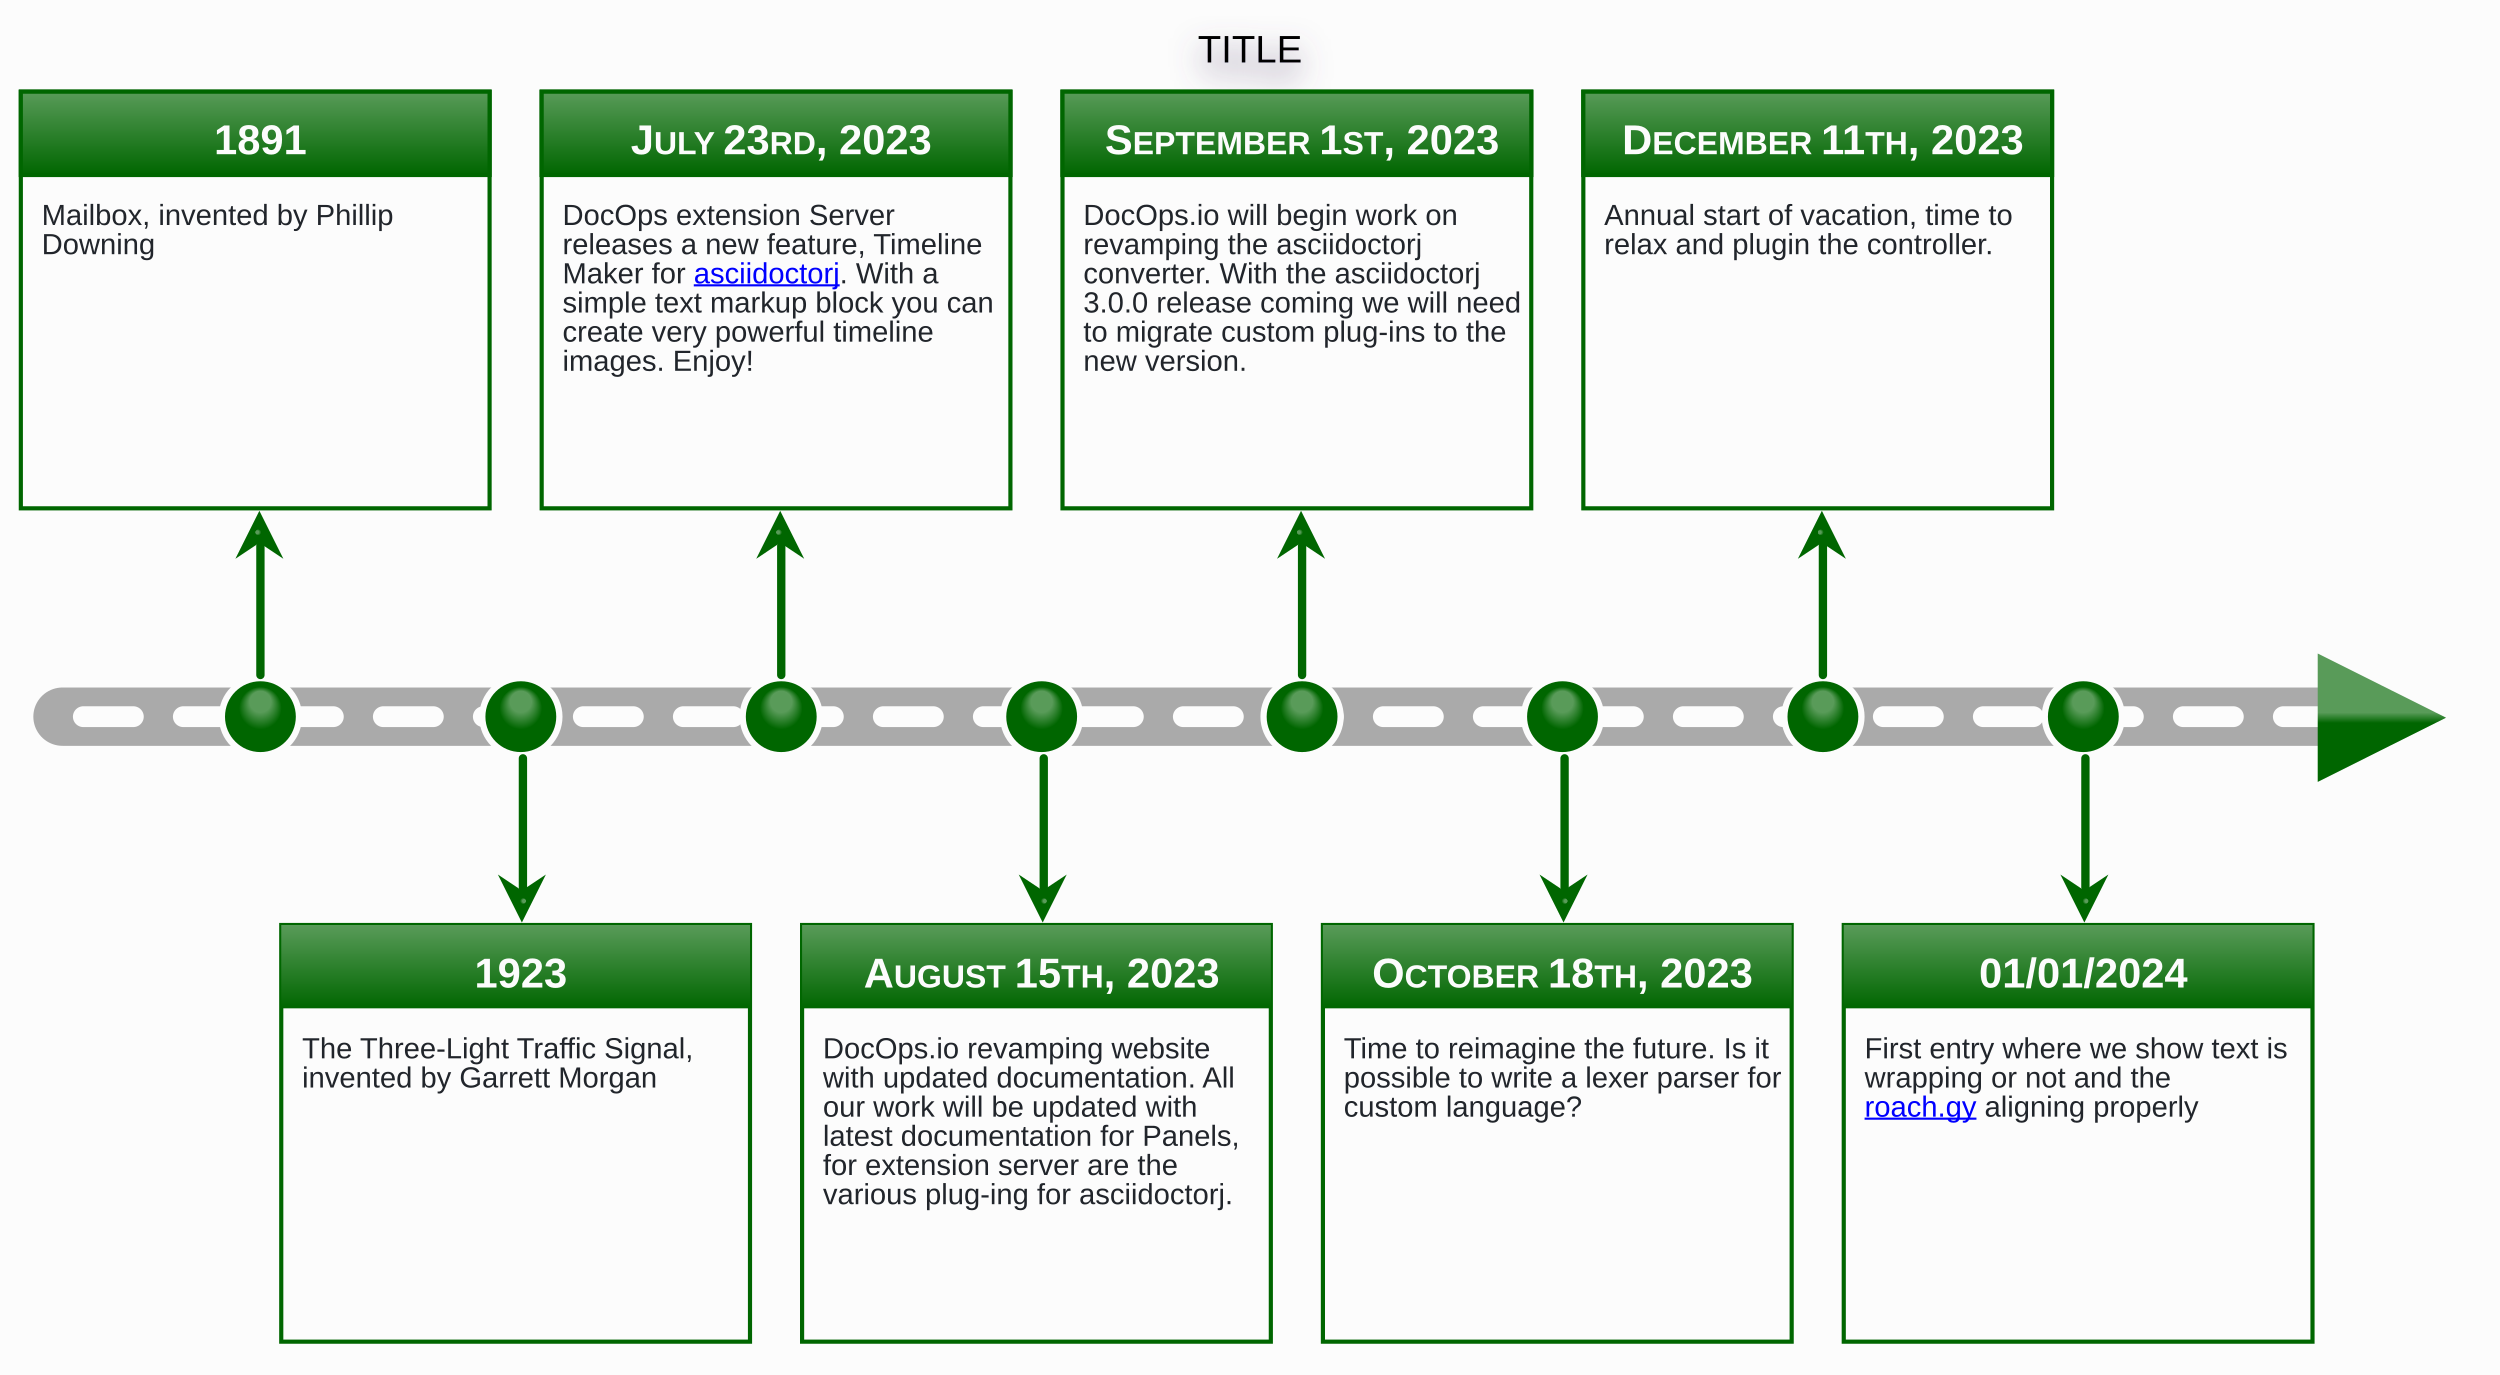
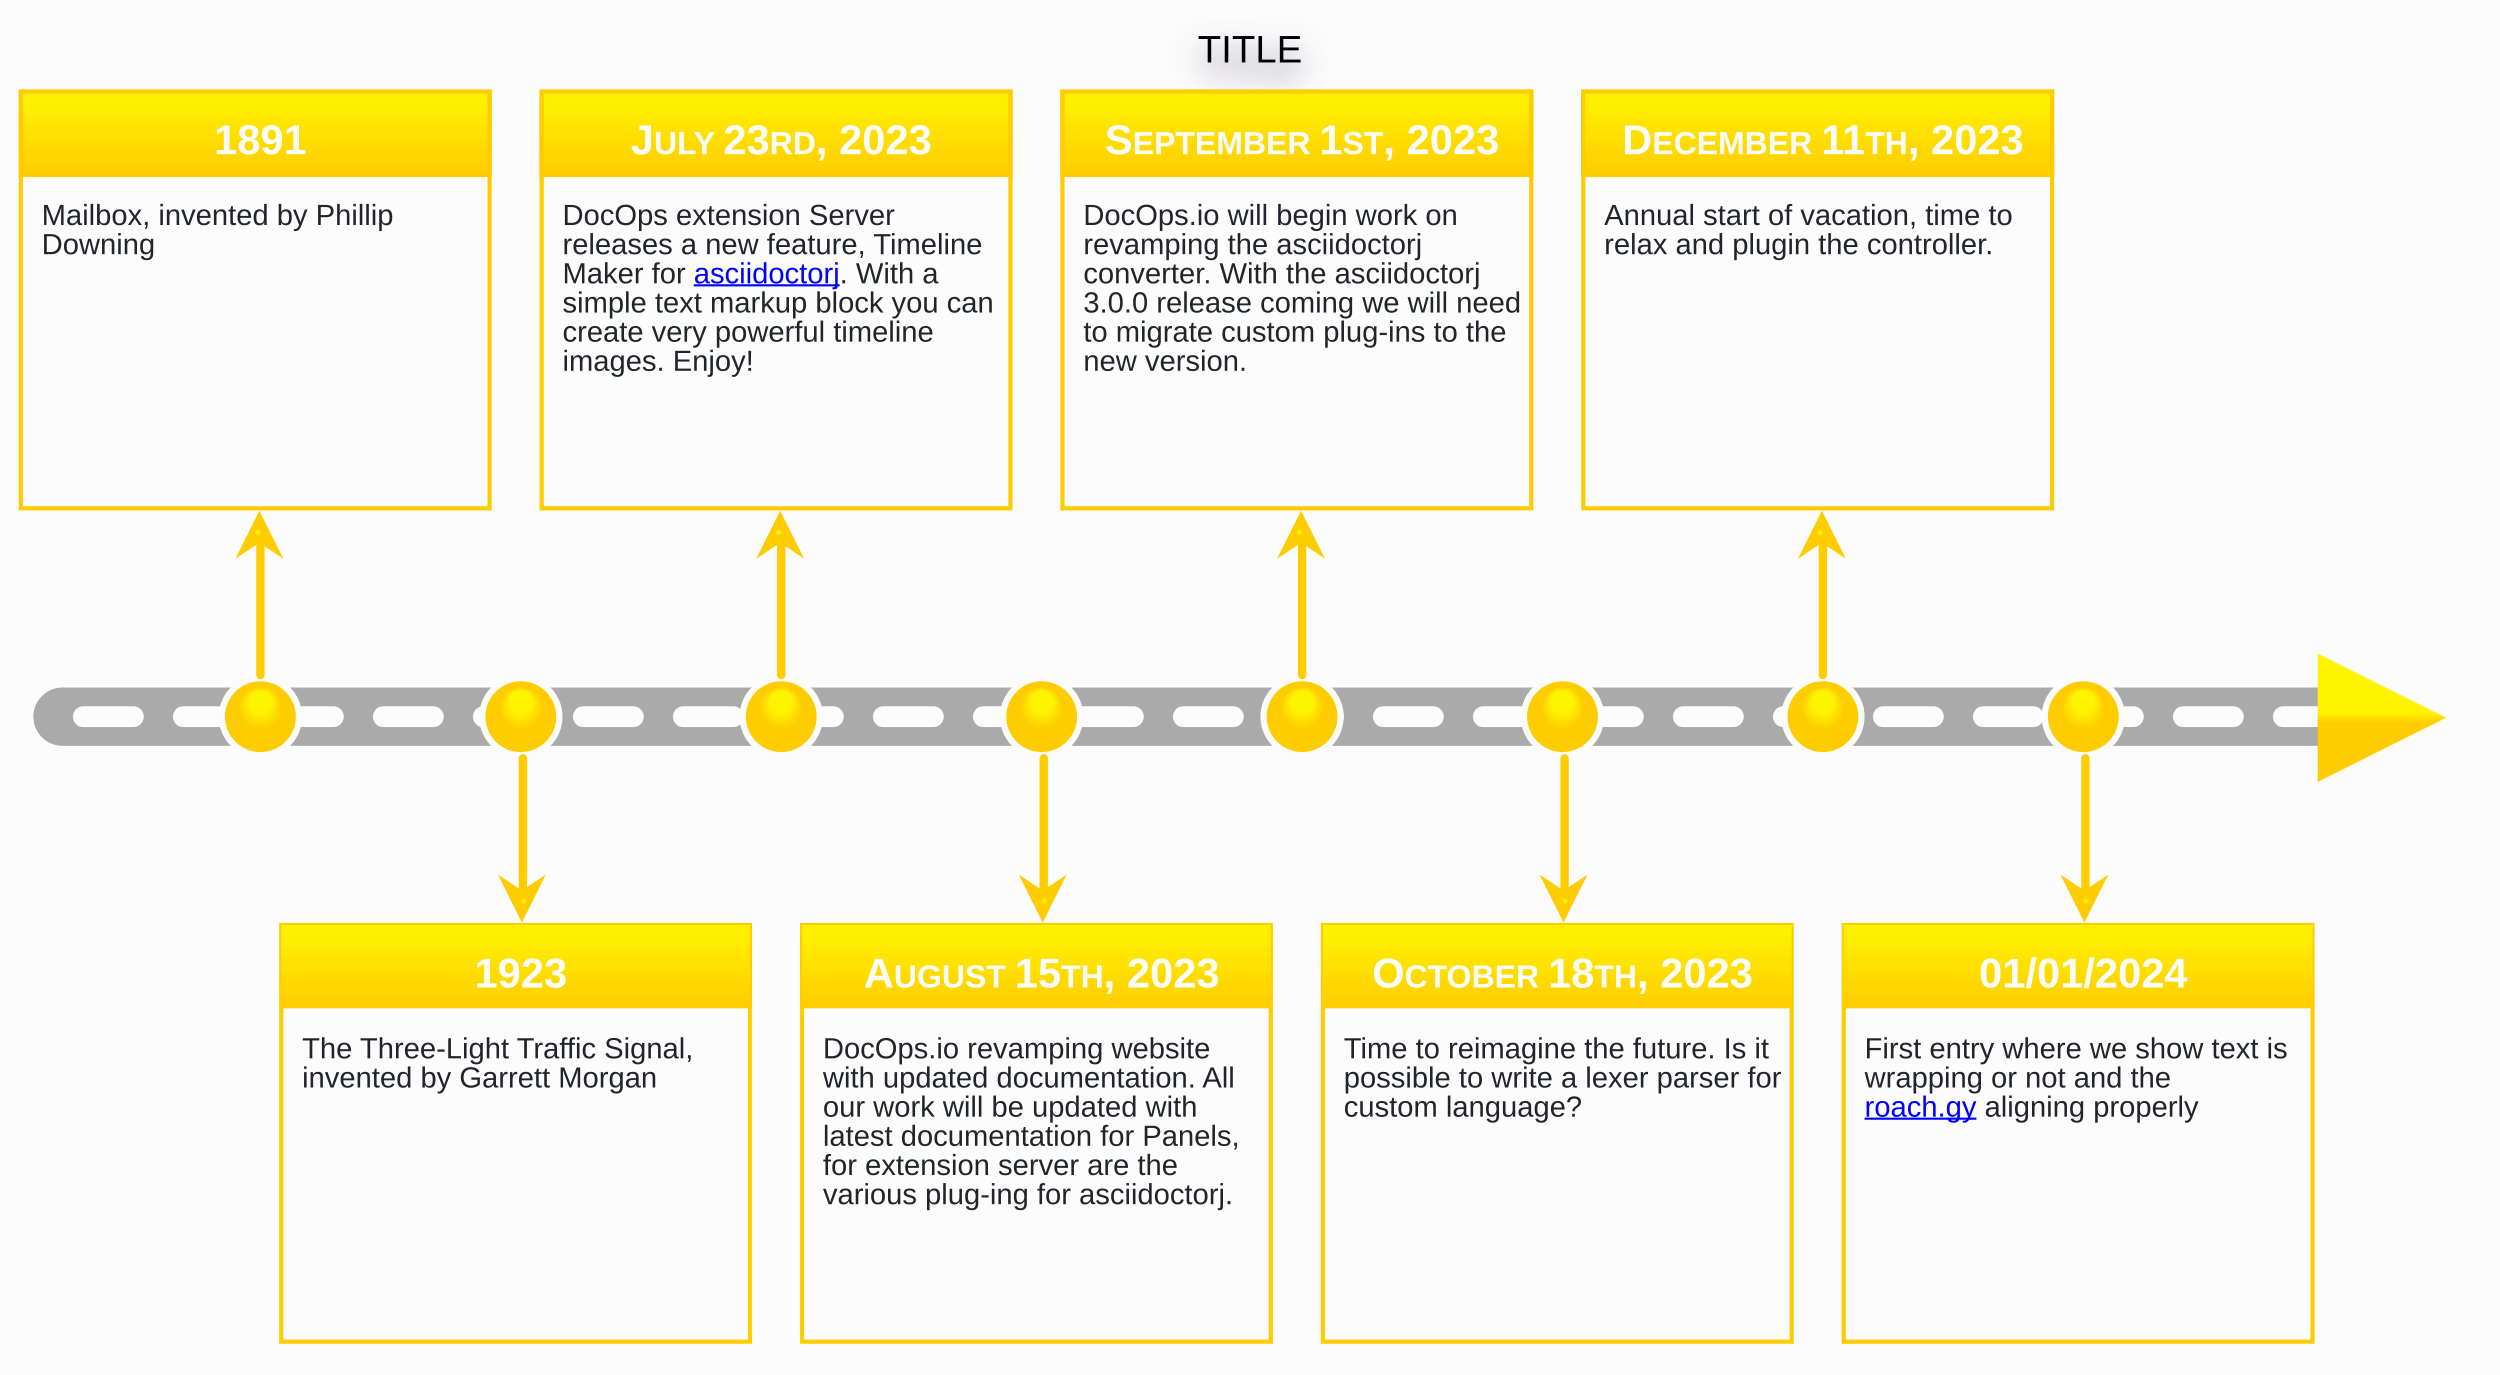
<svg xmlns="http://www.w3.org/2000/svg" xmlns:xlink="http://www.w3.org/1999/xlink" width="720.0" height="396" viewBox="0 0 720.0 396" preserveAspectRatio="xMidYMin slice">
  <defs>
    <linearGradient id="panelBack" x2="1" y2="1">
      <stop class="stop1" offset="0%" stop-color="#939393" />
      <stop class="stop2" offset="50%" stop-color="#5d5d5d" />
      <stop class="stop3" offset="100%" stop-color="#282828" />
    </linearGradient>
-     <linearGradient id="arrowColor_042a178c-e941-416b-b56e-39a5e201c177" x2="0%" y2="100%">
-       <stop stop-color="#599b59" stop-opacity="1" offset="0%" />
-       <stop stop-color="hsl(120.0,100.0%,20.0%)" stop-opacity="1" offset="100%" />
+     <linearGradient id="arrowColor_d50f6f3e-5414-4e05-a908-1e7b08f9768b" x2="0%" y2="100%">
+       <stop stop-color="#fff400" stop-opacity="1" offset="0%" />
+       <stop stop-color="hsl(48.0,100.0%,50.0%)" stop-opacity="1" offset="100%" />
    </linearGradient>
-     <linearGradient id="topBar_042a178c-e941-416b-b56e-39a5e201c177" x2="0%" y2="100%">
-       <stop stop-color="#599b59" stop-opacity="1" offset="0%" />
-       <stop stop-color="hsl(120.0,100.0%,20.0%)" stop-opacity="1" offset="100%" />
+     <linearGradient id="topBar_d50f6f3e-5414-4e05-a908-1e7b08f9768b" x2="0%" y2="100%">
+       <stop stop-color="#fff400" stop-opacity="1" offset="0%" />
+       <stop stop-color="hsl(48.0,100.0%,50.0%)" stop-opacity="1" offset="100%" />
    </linearGradient>
    <marker id="triangle" viewBox="0 0 10 10" refX="1" refY="5" markerUnits="strokeWidth" markerWidth="5" markerHeight="5" orient="auto">
      <path d="M 0 0 L 10 5 L 0 10 z" fill="#aaaaaa" />
    </marker>
-     <radialGradient id="outlineGradient_042a178c-e941-416b-b56e-39a5e201c177" cx="50%" cy="50%" r="50%" fx="50%" fy="20%">
-       <stop offset="30%" style="stop-color:#599b59; stop-opacity:1" />
-       <stop offset="60%" style="stop-color:#006600; stop-opacity:1" />
+     <radialGradient id="outlineGradient_d50f6f3e-5414-4e05-a908-1e7b08f9768b" cx="50%" cy="50%" r="50%" fx="50%" fy="20%">
+       <stop offset="30%" style="stop-color:#fff400; stop-opacity:1" />
+       <stop offset="60%" style="stop-color:#ffcc00; stop-opacity:1" />
    </radialGradient>
    <style>
        .edge { filter: drop-shadow(0 2mm 2mm #66557c); }
        .cricleedge { filter: drop-shadow(0 2mm 2mm #a899bd); }
        .odd { font-size:14px; font-family: Arial, Helvetica, sans-serif; fill: #000000;}
        .even { font-size:14px; font-family: Arial, Helvetica, sans-serif; fill: #000000;}
        .rmLink { fill: #0000bb; text-decoration: underline; }
        .main_pane { fill: #f1f5f8; }
        .each_tm { fill: #fcfcfc; }
        .tm_title { fill: rgba(0, 0, 0, 0.96); }
    </style>
  </defs>
  <rect fill="#fcfcfc" width="100%" height="100%" />
  <g transform="scale(0.6)">
    <text x="600" y="30" text-anchor="middle" style="font-size: 24px;font-family: Arial, Helvetica, sans-serif; font-variant:small-caps" class="edge" fill="#000000">title</text>
    <g transform="translate(0,24) scale(1.0)">
      <g transform="translate(30,320)">
-         <path d="M0,0 h1100" stroke="#aaaaaa" stroke-width="28" fill="url(#arrowColor_042a178c-e941-416b-b56e-39a5e201c177)" class="raise" stroke-linecap="round" stroke-linejoin="round" />
+         <path d="M0,0 h1100" stroke="#aaaaaa" stroke-width="28" fill="url(#arrowColor_d50f6f3e-5414-4e05-a908-1e7b08f9768b)" class="raise" stroke-linecap="round" stroke-linejoin="round" />
        <line x1="10" y1="0" x2="1100" y2="0" stroke="#fcfcfc" stroke-width="10" fill="#ffffff" stroke-dasharray="24 24 24" stroke-linecap="round" stroke-linejoin="round" />
        <g transform="translate(1100,-2)">
-           <polygon points="0,5 0,0 5,2.5" stroke="url(#arrowColor_042a178c-e941-416b-b56e-39a5e201c177)" stroke-width="35" fill="url(#arrowColor_042a178c-e941-416b-b56e-39a5e201c177)" />
+           <polygon points="0,5 0,0 5,2.5" stroke="url(#arrowColor_d50f6f3e-5414-4e05-a908-1e7b08f9768b)" stroke-width="35" fill="url(#arrowColor_d50f6f3e-5414-4e05-a908-1e7b08f9768b)" />
        </g>
      </g>
      <g transform="translate(0,0)" class="odd">
        <g transform="translate(125,320)">
          <circle cx="0" cy="0" r="20" fill="#fcfcfc" />
-           <circle cx="0" cy="0" r="17" fill="url(#outlineGradient_042a178c-e941-416b-b56e-39a5e201c177)" />
-           <g transform="translate(-135,-182)">
-             <path d="M135,100 v62" stroke-width="4" stroke-linecap="round" stroke-linejoin="round" stroke="#006600" />
-           </g>
-           <g transform="translate(-3,-86),rotate(-90)">
-             <polygon points="0,5 1.667,2.5 0,0 5,2.5" stroke-width="7" stroke="url(#outlineGradient_042a178c-e941-416b-b56e-39a5e201c177)" />
-           </g>
-         </g>
-         <rect x="10" y="20" width="225" height="200" fill="#fcfcfc" stroke="#006600" stroke-width="2" />
-         <rect x="10" y="20" width="225" height="40" fill="url(#topBar_042a178c-e941-416b-b56e-39a5e201c177)" stroke="#006600" stroke-width="2" />
+           <circle cx="0" cy="0" r="17" fill="url(#outlineGradient_d50f6f3e-5414-4e05-a908-1e7b08f9768b)" />
+           <g transform="translate(-135,-182)">
+             <path d="M135,100 v62" stroke-width="4" stroke-linecap="round" stroke-linejoin="round" stroke="#ffcc00" />
+           </g>
+           <g transform="translate(-3,-86),rotate(-90)">
+             <polygon points="0,5 1.667,2.5 0,0 5,2.5" stroke-width="7" stroke="url(#outlineGradient_d50f6f3e-5414-4e05-a908-1e7b08f9768b)" />
+           </g>
+         </g>
+         <rect x="10" y="20" width="225" height="200" fill="#fcfcfc" stroke="#ffcc00" stroke-width="2" />
+         <rect x="10" y="20" width="225" height="40" fill="url(#topBar_d50f6f3e-5414-4e05-a908-1e7b08f9768b)" stroke="#ffcc00" stroke-width="2" />
        <text x="125" y="50" fill="#000000" text-anchor="middle" style="font-family: Arial, Helvetica, sans-serif;  text-anchor:middle; font-size: 20px; fill: #fcfcfc; letter-spacing: normal;font-weight: bold;font-variant: small-caps;" class="glass raiseText">
        1891
    </text>
        <text x="20" y="70" font-size="14px" font-family="Arial, Helvetica, sans-serif" fill="#21252B">
          <tspan x="20" dy="14"> Mailbox, invented by Phillip </tspan>
          <tspan x="20" dy="14">Downing </tspan>
        </text>
      </g>
      <g transform="translate(125,0)" class="even">
        <g transform="translate(125,320)">
          <circle cx="0" cy="0" r="20" fill="#fcfcfc" />
-           <circle cx="0" cy="0" r="17" fill="url(#outlineGradient_042a178c-e941-416b-b56e-39a5e201c177)" />
-           <g transform="translate(-134,-80)">
-             <path d="M135,100 v62" stroke-width="4" stroke-linecap="round" stroke-linejoin="round" stroke="#006600" />
-           </g>
-           <g transform="translate(3,86),rotate(90)">
-             <polygon points="0,5 1.667,2.5 0,0 5,2.5" stroke-width="7" stroke="url(#outlineGradient_042a178c-e941-416b-b56e-39a5e201c177)" />
-           </g>
-         </g>
-         <rect x="10" y="420" width="225" height="200" fill="#fcfcfc" stroke="#006600" stroke-width="2" />
-         <rect x="10" y="420" width="225" height="40" fill="url(#topBar_042a178c-e941-416b-b56e-39a5e201c177)" stroke-width="2" />
+           <circle cx="0" cy="0" r="17" fill="url(#outlineGradient_d50f6f3e-5414-4e05-a908-1e7b08f9768b)" />
+           <g transform="translate(-134,-80)">
+             <path d="M135,100 v62" stroke-width="4" stroke-linecap="round" stroke-linejoin="round" stroke="#ffcc00" />
+           </g>
+           <g transform="translate(3,86),rotate(90)">
+             <polygon points="0,5 1.667,2.5 0,0 5,2.5" stroke-width="7" stroke="url(#outlineGradient_d50f6f3e-5414-4e05-a908-1e7b08f9768b)" />
+           </g>
+         </g>
+         <rect x="10" y="420" width="225" height="200" fill="#fcfcfc" stroke="#ffcc00" stroke-width="2" />
+         <rect x="10" y="420" width="225" height="40" fill="url(#topBar_d50f6f3e-5414-4e05-a908-1e7b08f9768b)" stroke-width="2" />
        <text x="125" y="450" fill="#000000" text-anchor="middle" style="font-family: Arial, Helvetica, sans-serif;  text-anchor:middle; font-size: 20px; fill: #fcfcfc; letter-spacing: normal;font-weight: bold;font-variant: small-caps;" class="glass raiseText">
            1923
        </text>
        <text x="20" y="470" font-size="14px" font-family="Arial, Helvetica, sans-serif" fill="#21252B">
          <tspan x="20" dy="14"> The Three-Light Traffic Signal, </tspan>
          <tspan x="20" dy="14">invented by Garrett Morgan </tspan>
        </text>
      </g>
      <g transform="translate(250,0)" class="odd">
        <g transform="translate(125,320)">
          <circle cx="0" cy="0" r="20" fill="#fcfcfc" />
-           <circle cx="0" cy="0" r="17" fill="url(#outlineGradient_042a178c-e941-416b-b56e-39a5e201c177)" />
-           <g transform="translate(-135,-182)">
-             <path d="M135,100 v62" stroke-width="4" stroke-linecap="round" stroke-linejoin="round" stroke="#006600" />
-           </g>
-           <g transform="translate(-3,-86),rotate(-90)">
-             <polygon points="0,5 1.667,2.5 0,0 5,2.5" stroke-width="7" stroke="url(#outlineGradient_042a178c-e941-416b-b56e-39a5e201c177)" />
-           </g>
-         </g>
-         <rect x="10" y="20" width="225" height="200" fill="#fcfcfc" stroke="#006600" stroke-width="2" />
-         <rect x="10" y="20" width="225" height="40" fill="url(#topBar_042a178c-e941-416b-b56e-39a5e201c177)" stroke="#006600" stroke-width="2" />
+           <circle cx="0" cy="0" r="17" fill="url(#outlineGradient_d50f6f3e-5414-4e05-a908-1e7b08f9768b)" />
+           <g transform="translate(-135,-182)">
+             <path d="M135,100 v62" stroke-width="4" stroke-linecap="round" stroke-linejoin="round" stroke="#ffcc00" />
+           </g>
+           <g transform="translate(-3,-86),rotate(-90)">
+             <polygon points="0,5 1.667,2.5 0,0 5,2.5" stroke-width="7" stroke="url(#outlineGradient_d50f6f3e-5414-4e05-a908-1e7b08f9768b)" />
+           </g>
+         </g>
+         <rect x="10" y="20" width="225" height="200" fill="#fcfcfc" stroke="#ffcc00" stroke-width="2" />
+         <rect x="10" y="20" width="225" height="40" fill="url(#topBar_d50f6f3e-5414-4e05-a908-1e7b08f9768b)" stroke="#ffcc00" stroke-width="2" />
        <text x="125" y="50" fill="#000000" text-anchor="middle" style="font-family: Arial, Helvetica, sans-serif;  text-anchor:middle; font-size: 20px; fill: #fcfcfc; letter-spacing: normal;font-weight: bold;font-variant: small-caps;" class="glass raiseText">
            July 23rd, 2023
        </text>
        <text x="20" y="70" font-size="14px" font-family="Arial, Helvetica, sans-serif" fill="#21252B">
          <tspan x="20" dy="14"> DocOps extension Server </tspan>
          <tspan x="20" dy="14">releases a new feature, Timeline </tspan>
          <tspan x="20" dy="14">Maker for <a xlink:href="https://github.com/asciidoctor/asciidoctorj" target="_blank" style="fill: blue; text-decoration: underline;">asciidoctorj</a>. With a </tspan>
          <tspan x="20" dy="14">simple text markup block you can </tspan>
          <tspan x="20" dy="14">create very powerful timeline </tspan>
          <tspan x="20" dy="14">images. Enjoy! </tspan>
        </text>
      </g>
      <g transform="translate(375,0)" class="even">
        <g transform="translate(125,320)">
          <circle cx="0" cy="0" r="20" fill="#fcfcfc" />
-           <circle cx="0" cy="0" r="17" fill="url(#outlineGradient_042a178c-e941-416b-b56e-39a5e201c177)" />
-           <g transform="translate(-134,-80)">
-             <path d="M135,100 v62" stroke-width="4" stroke-linecap="round" stroke-linejoin="round" stroke="#006600" />
-           </g>
-           <g transform="translate(3,86),rotate(90)">
-             <polygon points="0,5 1.667,2.5 0,0 5,2.5" stroke-width="7" stroke="url(#outlineGradient_042a178c-e941-416b-b56e-39a5e201c177)" />
-           </g>
-         </g>
-         <rect x="10" y="420" width="225" height="200" fill="#fcfcfc" stroke="#006600" stroke-width="2" />
-         <rect x="10" y="420" width="225" height="40" fill="url(#topBar_042a178c-e941-416b-b56e-39a5e201c177)" stroke-width="2" />
+           <circle cx="0" cy="0" r="17" fill="url(#outlineGradient_d50f6f3e-5414-4e05-a908-1e7b08f9768b)" />
+           <g transform="translate(-134,-80)">
+             <path d="M135,100 v62" stroke-width="4" stroke-linecap="round" stroke-linejoin="round" stroke="#ffcc00" />
+           </g>
+           <g transform="translate(3,86),rotate(90)">
+             <polygon points="0,5 1.667,2.5 0,0 5,2.5" stroke-width="7" stroke="url(#outlineGradient_d50f6f3e-5414-4e05-a908-1e7b08f9768b)" />
+           </g>
+         </g>
+         <rect x="10" y="420" width="225" height="200" fill="#fcfcfc" stroke="#ffcc00" stroke-width="2" />
+         <rect x="10" y="420" width="225" height="40" fill="url(#topBar_d50f6f3e-5414-4e05-a908-1e7b08f9768b)" stroke-width="2" />
        <text x="125" y="450" fill="#000000" text-anchor="middle" style="font-family: Arial, Helvetica, sans-serif;  text-anchor:middle; font-size: 20px; fill: #fcfcfc; letter-spacing: normal;font-weight: bold;font-variant: small-caps;" class="glass raiseText">
            August 15th, 2023
        </text>
        <text x="20" y="470" font-size="14px" font-family="Arial, Helvetica, sans-serif" fill="#21252B">
          <tspan x="20" dy="14"> DocOps.io revamping website </tspan>
          <tspan x="20" dy="14">with updated documentation. All </tspan>
          <tspan x="20" dy="14">our work will be updated with </tspan>
          <tspan x="20" dy="14">latest documentation for Panels, </tspan>
          <tspan x="20" dy="14">for extension server are the </tspan>
          <tspan x="20" dy="14">various plug-ing for asciidoctorj. </tspan>
        </text>
      </g>
      <g transform="translate(500,0)" class="odd">
        <g transform="translate(125,320)">
          <circle cx="0" cy="0" r="20" fill="#fcfcfc" />
-           <circle cx="0" cy="0" r="17" fill="url(#outlineGradient_042a178c-e941-416b-b56e-39a5e201c177)" />
-           <g transform="translate(-135,-182)">
-             <path d="M135,100 v62" stroke-width="4" stroke-linecap="round" stroke-linejoin="round" stroke="#006600" />
-           </g>
-           <g transform="translate(-3,-86),rotate(-90)">
-             <polygon points="0,5 1.667,2.5 0,0 5,2.5" stroke-width="7" stroke="url(#outlineGradient_042a178c-e941-416b-b56e-39a5e201c177)" />
-           </g>
-         </g>
-         <rect x="10" y="20" width="225" height="200" fill="#fcfcfc" stroke="#006600" stroke-width="2" />
-         <rect x="10" y="20" width="225" height="40" fill="url(#topBar_042a178c-e941-416b-b56e-39a5e201c177)" stroke="#006600" stroke-width="2" />
+           <circle cx="0" cy="0" r="17" fill="url(#outlineGradient_d50f6f3e-5414-4e05-a908-1e7b08f9768b)" />
+           <g transform="translate(-135,-182)">
+             <path d="M135,100 v62" stroke-width="4" stroke-linecap="round" stroke-linejoin="round" stroke="#ffcc00" />
+           </g>
+           <g transform="translate(-3,-86),rotate(-90)">
+             <polygon points="0,5 1.667,2.5 0,0 5,2.5" stroke-width="7" stroke="url(#outlineGradient_d50f6f3e-5414-4e05-a908-1e7b08f9768b)" />
+           </g>
+         </g>
+         <rect x="10" y="20" width="225" height="200" fill="#fcfcfc" stroke="#ffcc00" stroke-width="2" />
+         <rect x="10" y="20" width="225" height="40" fill="url(#topBar_d50f6f3e-5414-4e05-a908-1e7b08f9768b)" stroke="#ffcc00" stroke-width="2" />
        <text x="125" y="50" fill="#000000" text-anchor="middle" style="font-family: Arial, Helvetica, sans-serif;  text-anchor:middle; font-size: 20px; fill: #fcfcfc; letter-spacing: normal;font-weight: bold;font-variant: small-caps;" class="glass raiseText">
            September 1st, 2023
        </text>
        <text x="20" y="70" font-size="14px" font-family="Arial, Helvetica, sans-serif" fill="#21252B">
          <tspan x="20" dy="14"> DocOps.io will begin work on </tspan>
          <tspan x="20" dy="14">revamping the asciidoctorj </tspan>
          <tspan x="20" dy="14">converter. With the asciidoctorj </tspan>
          <tspan x="20" dy="14">3.0.0 release coming we will need </tspan>
          <tspan x="20" dy="14">to migrate custom plug-ins to the </tspan>
          <tspan x="20" dy="14">new version. </tspan>
        </text>
      </g>
      <g transform="translate(625,0)" class="even">
        <g transform="translate(125,320)">
          <circle cx="0" cy="0" r="20" fill="#fcfcfc" />
-           <circle cx="0" cy="0" r="17" fill="url(#outlineGradient_042a178c-e941-416b-b56e-39a5e201c177)" />
-           <g transform="translate(-134,-80)">
-             <path d="M135,100 v62" stroke-width="4" stroke-linecap="round" stroke-linejoin="round" stroke="#006600" />
-           </g>
-           <g transform="translate(3,86),rotate(90)">
-             <polygon points="0,5 1.667,2.5 0,0 5,2.5" stroke-width="7" stroke="url(#outlineGradient_042a178c-e941-416b-b56e-39a5e201c177)" />
-           </g>
-         </g>
-         <rect x="10" y="420" width="225" height="200" fill="#fcfcfc" stroke="#006600" stroke-width="2" />
-         <rect x="10" y="420" width="225" height="40" fill="url(#topBar_042a178c-e941-416b-b56e-39a5e201c177)" stroke-width="2" />
+           <circle cx="0" cy="0" r="17" fill="url(#outlineGradient_d50f6f3e-5414-4e05-a908-1e7b08f9768b)" />
+           <g transform="translate(-134,-80)">
+             <path d="M135,100 v62" stroke-width="4" stroke-linecap="round" stroke-linejoin="round" stroke="#ffcc00" />
+           </g>
+           <g transform="translate(3,86),rotate(90)">
+             <polygon points="0,5 1.667,2.5 0,0 5,2.5" stroke-width="7" stroke="url(#outlineGradient_d50f6f3e-5414-4e05-a908-1e7b08f9768b)" />
+           </g>
+         </g>
+         <rect x="10" y="420" width="225" height="200" fill="#fcfcfc" stroke="#ffcc00" stroke-width="2" />
+         <rect x="10" y="420" width="225" height="40" fill="url(#topBar_d50f6f3e-5414-4e05-a908-1e7b08f9768b)" stroke-width="2" />
        <text x="125" y="450" fill="#000000" text-anchor="middle" style="font-family: Arial, Helvetica, sans-serif;  text-anchor:middle; font-size: 20px; fill: #fcfcfc; letter-spacing: normal;font-weight: bold;font-variant: small-caps;" class="glass raiseText">
            October 18th, 2023
        </text>
        <text x="20" y="470" font-size="14px" font-family="Arial, Helvetica, sans-serif" fill="#21252B">
          <tspan x="20" dy="14"> Time to reimagine the future. Is it </tspan>
          <tspan x="20" dy="14">possible to write a lexer parser for </tspan>
          <tspan x="20" dy="14">custom language? </tspan>
        </text>
      </g>
      <g transform="translate(750,0)" class="odd">
        <g transform="translate(125,320)">
          <circle cx="0" cy="0" r="20" fill="#fcfcfc" />
-           <circle cx="0" cy="0" r="17" fill="url(#outlineGradient_042a178c-e941-416b-b56e-39a5e201c177)" />
-           <g transform="translate(-135,-182)">
-             <path d="M135,100 v62" stroke-width="4" stroke-linecap="round" stroke-linejoin="round" stroke="#006600" />
-           </g>
-           <g transform="translate(-3,-86),rotate(-90)">
-             <polygon points="0,5 1.667,2.5 0,0 5,2.5" stroke-width="7" stroke="url(#outlineGradient_042a178c-e941-416b-b56e-39a5e201c177)" />
-           </g>
-         </g>
-         <rect x="10" y="20" width="225" height="200" fill="#fcfcfc" stroke="#006600" stroke-width="2" />
-         <rect x="10" y="20" width="225" height="40" fill="url(#topBar_042a178c-e941-416b-b56e-39a5e201c177)" stroke="#006600" stroke-width="2" />
+           <circle cx="0" cy="0" r="17" fill="url(#outlineGradient_d50f6f3e-5414-4e05-a908-1e7b08f9768b)" />
+           <g transform="translate(-135,-182)">
+             <path d="M135,100 v62" stroke-width="4" stroke-linecap="round" stroke-linejoin="round" stroke="#ffcc00" />
+           </g>
+           <g transform="translate(-3,-86),rotate(-90)">
+             <polygon points="0,5 1.667,2.5 0,0 5,2.5" stroke-width="7" stroke="url(#outlineGradient_d50f6f3e-5414-4e05-a908-1e7b08f9768b)" />
+           </g>
+         </g>
+         <rect x="10" y="20" width="225" height="200" fill="#fcfcfc" stroke="#ffcc00" stroke-width="2" />
+         <rect x="10" y="20" width="225" height="40" fill="url(#topBar_d50f6f3e-5414-4e05-a908-1e7b08f9768b)" stroke="#ffcc00" stroke-width="2" />
        <text x="125" y="50" fill="#000000" text-anchor="middle" style="font-family: Arial, Helvetica, sans-serif;  text-anchor:middle; font-size: 20px; fill: #fcfcfc; letter-spacing: normal;font-weight: bold;font-variant: small-caps;" class="glass raiseText">
            December 11th, 2023
        </text>
        <text x="20" y="70" font-size="14px" font-family="Arial, Helvetica, sans-serif" fill="#21252B">
          <tspan x="20" dy="14"> Annual start of vacation, time to </tspan>
          <tspan x="20" dy="14">relax and plugin the controller. </tspan>
        </text>
      </g>
      <g transform="translate(875,0)" class="even">
        <g transform="translate(125,320)">
          <circle cx="0" cy="0" r="20" fill="#fcfcfc" />
-           <circle cx="0" cy="0" r="17" fill="url(#outlineGradient_042a178c-e941-416b-b56e-39a5e201c177)" />
-           <g transform="translate(-134,-80)">
-             <path d="M135,100 v62" stroke-width="4" stroke-linecap="round" stroke-linejoin="round" stroke="#006600" />
-           </g>
-           <g transform="translate(3,86),rotate(90)">
-             <polygon points="0,5 1.667,2.5 0,0 5,2.5" stroke-width="7" stroke="url(#outlineGradient_042a178c-e941-416b-b56e-39a5e201c177)" />
-           </g>
-         </g>
-         <rect x="10" y="420" width="225" height="200" fill="#fcfcfc" stroke="#006600" stroke-width="2" />
-         <rect x="10" y="420" width="225" height="40" fill="url(#topBar_042a178c-e941-416b-b56e-39a5e201c177)" stroke-width="2" />
+           <circle cx="0" cy="0" r="17" fill="url(#outlineGradient_d50f6f3e-5414-4e05-a908-1e7b08f9768b)" />
+           <g transform="translate(-134,-80)">
+             <path d="M135,100 v62" stroke-width="4" stroke-linecap="round" stroke-linejoin="round" stroke="#ffcc00" />
+           </g>
+           <g transform="translate(3,86),rotate(90)">
+             <polygon points="0,5 1.667,2.5 0,0 5,2.5" stroke-width="7" stroke="url(#outlineGradient_d50f6f3e-5414-4e05-a908-1e7b08f9768b)" />
+           </g>
+         </g>
+         <rect x="10" y="420" width="225" height="200" fill="#fcfcfc" stroke="#ffcc00" stroke-width="2" />
+         <rect x="10" y="420" width="225" height="40" fill="url(#topBar_d50f6f3e-5414-4e05-a908-1e7b08f9768b)" stroke-width="2" />
        <text x="125" y="450" fill="#000000" text-anchor="middle" style="font-family: Arial, Helvetica, sans-serif;  text-anchor:middle; font-size: 20px; fill: #fcfcfc; letter-spacing: normal;font-weight: bold;font-variant: small-caps;" class="glass raiseText">
            01/01/2024
        </text>
        <text x="20" y="470" font-size="14px" font-family="Arial, Helvetica, sans-serif" fill="#21252B">
          <tspan x="20" dy="14"> First entry where we show text is </tspan>
          <tspan x="20" dy="14">wrapping or not and the </tspan>
          <tspan x="20" dy="14">
            <a xlink:href="https://roach.gy" target="_blank" style="fill: blue; text-decoration: underline;">roach.gy</a> aligning properly  </tspan>
        </text>
      </g>
    </g>
  </g>
</svg>
